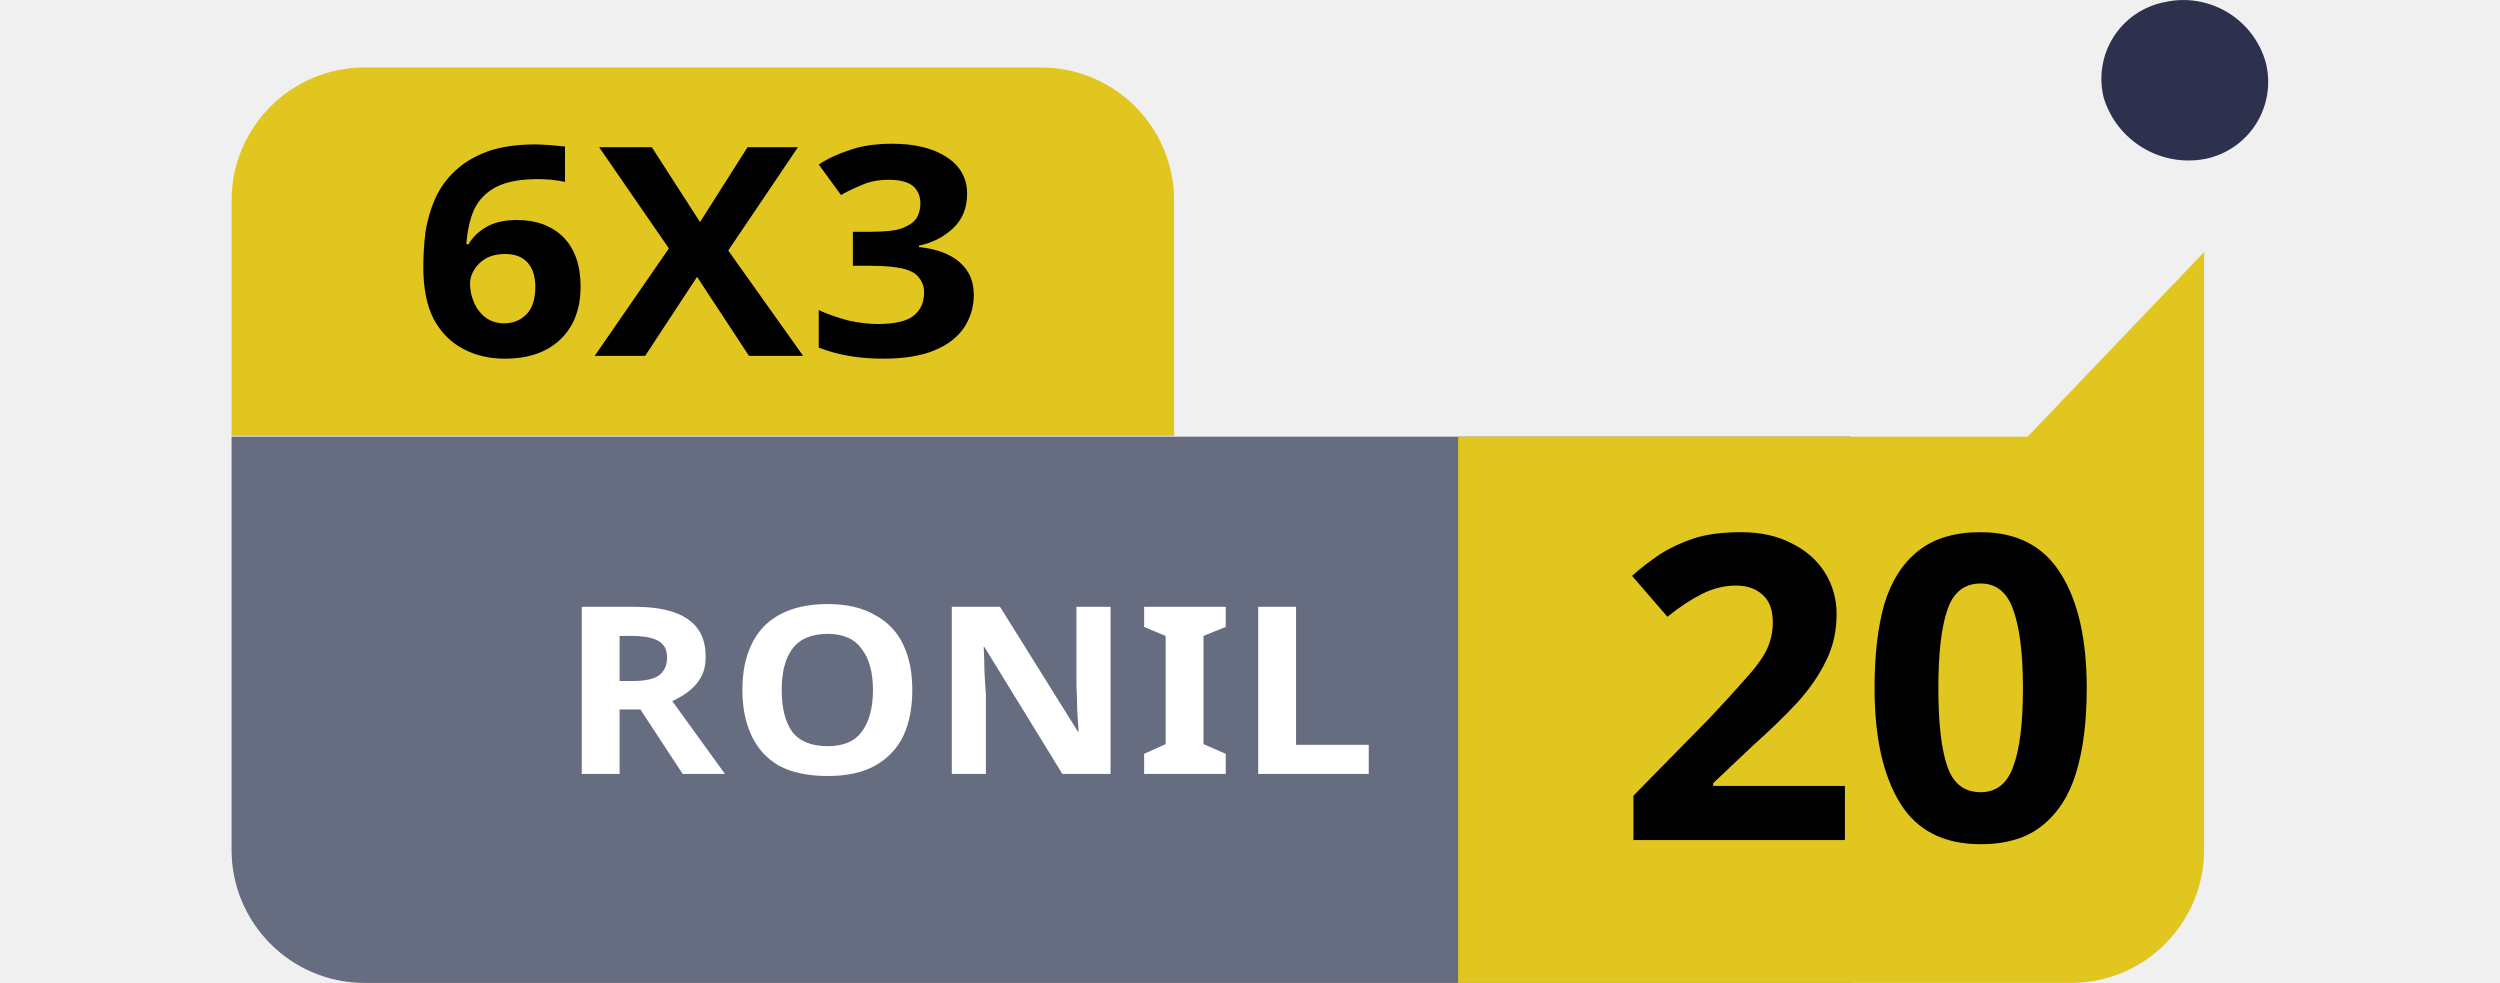
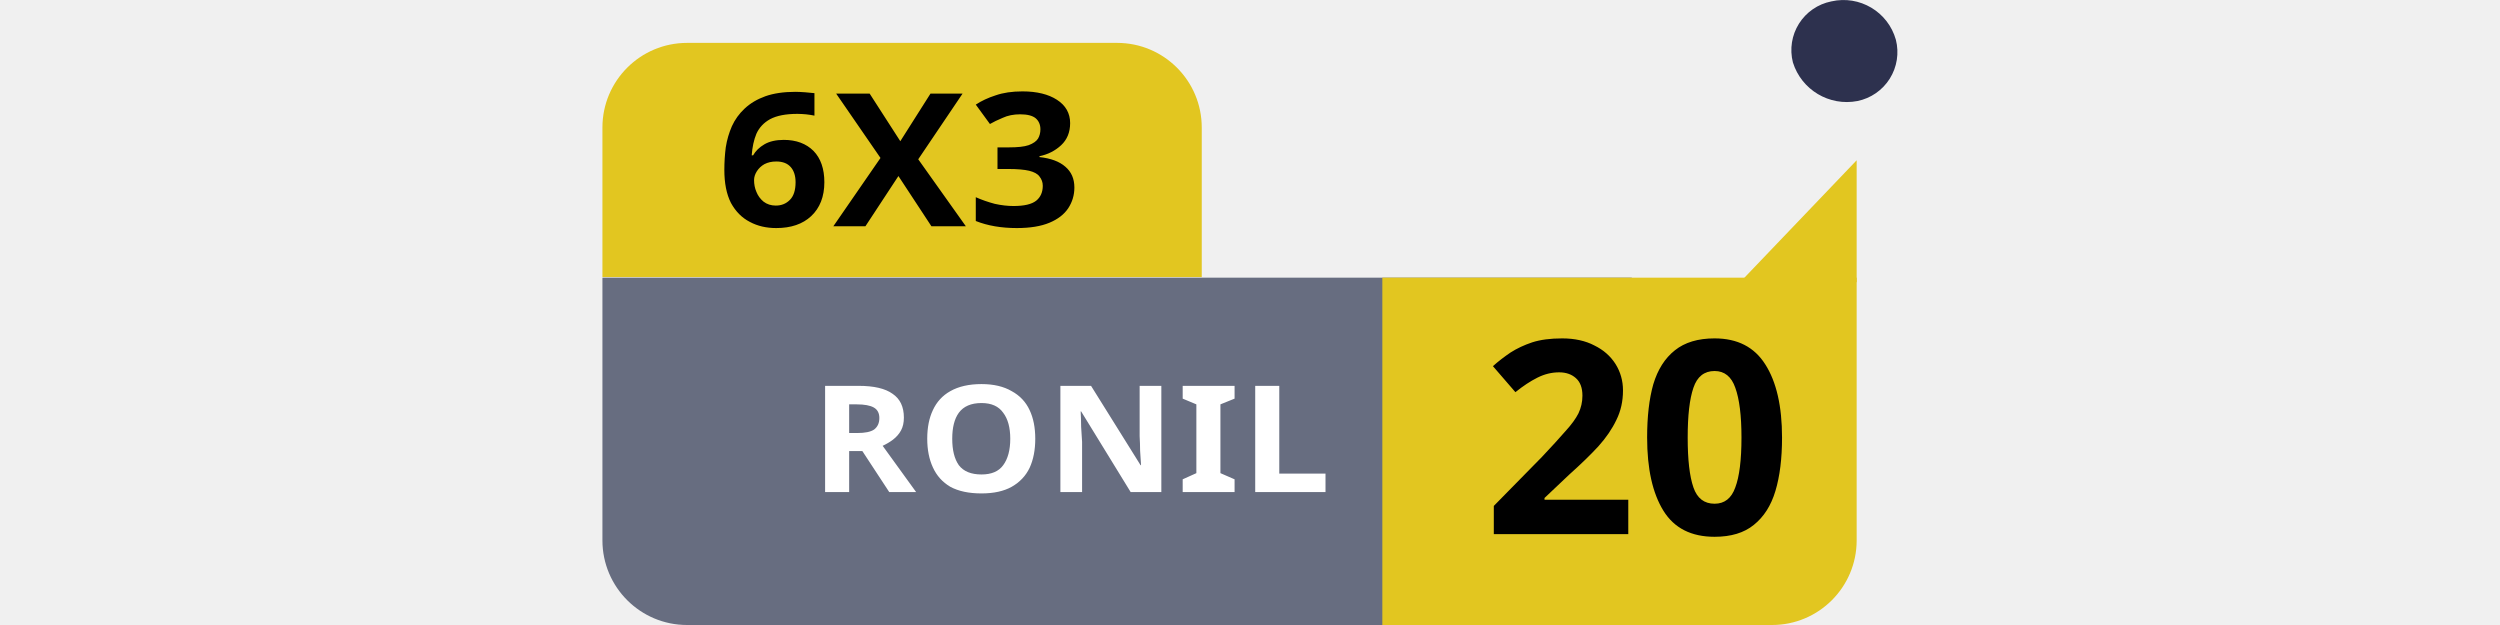
- <svg xmlns="http://www.w3.org/2000/svg" id="Layer_1" data-name="Layer 1" width="243.725" height="95.826" viewBox="0 0 45.9 22.15">
+ <svg xmlns="http://www.w3.org/2000/svg" id="Layer_1" data-name="Layer 1" width="160" height="40" viewBox="0 0 45.9 22.15">
  <defs>
    <style>.cls-1{fill:#676d80;}.cls-2{font-size:5.28px;fill:#fff;letter-spacing:0.01em;}.cls-2,.cls-4,.cls-5{font-family:ProximaNova-Bold, Proxima Nova;font-weight:700;}.cls-3{fill:#e2c620;}.cls-4{font-size:9.58px;}.cls-5{font-size:6.6px;letter-spacing:0.01em;}.cls-6{fill:#2d314e;}</style>
  </defs>
  <path class="cls-1" d="M0,9.84H36.48a0,0,0,0,1,0,0V22.15a0,0,0,0,1,0,0H3a3,3,0,0,1-3-3V9.84A0,0,0,0,1,0,9.84Z" />
  <text class="cls-2" transform="translate(7.39 17.44) scale(1.07 1)">RONIL</text>
  <path class="cls-3" d="M27.64,9.84H44.45a0,0,0,0,1,0,0v9.31a3,3,0,0,1-3,3H27.64a0,0,0,0,1,0,0V9.84a0,0,0,0,1,0,0Z" />
  <text class="cls-4" transform="translate(31.2 18.93)">20</text>
  <path class="cls-3" d="M3,1.52H18.24a3,3,0,0,1,3,3v5.3a0,0,0,0,1,0,0H0a0,0,0,0,1,0,0V4.52A3,3,0,0,1,3,1.52Z" />
  <text class="cls-5" transform="translate(4.07 8.02) scale(1.07 1)">6X3</text>
  <polygon class="cls-3" points="44.45 5.68 40.32 10 44.45 10 44.45 5.68" />
  <path class="cls-6" d="M42.19,2.21A1.76,1.76,0,0,1,43.55.05a1.93,1.93,0,0,1,2.29,1.36,1.77,1.77,0,0,1-1.36,2.17,2,2,0,0,1-2.29-1.37" />
</svg>
